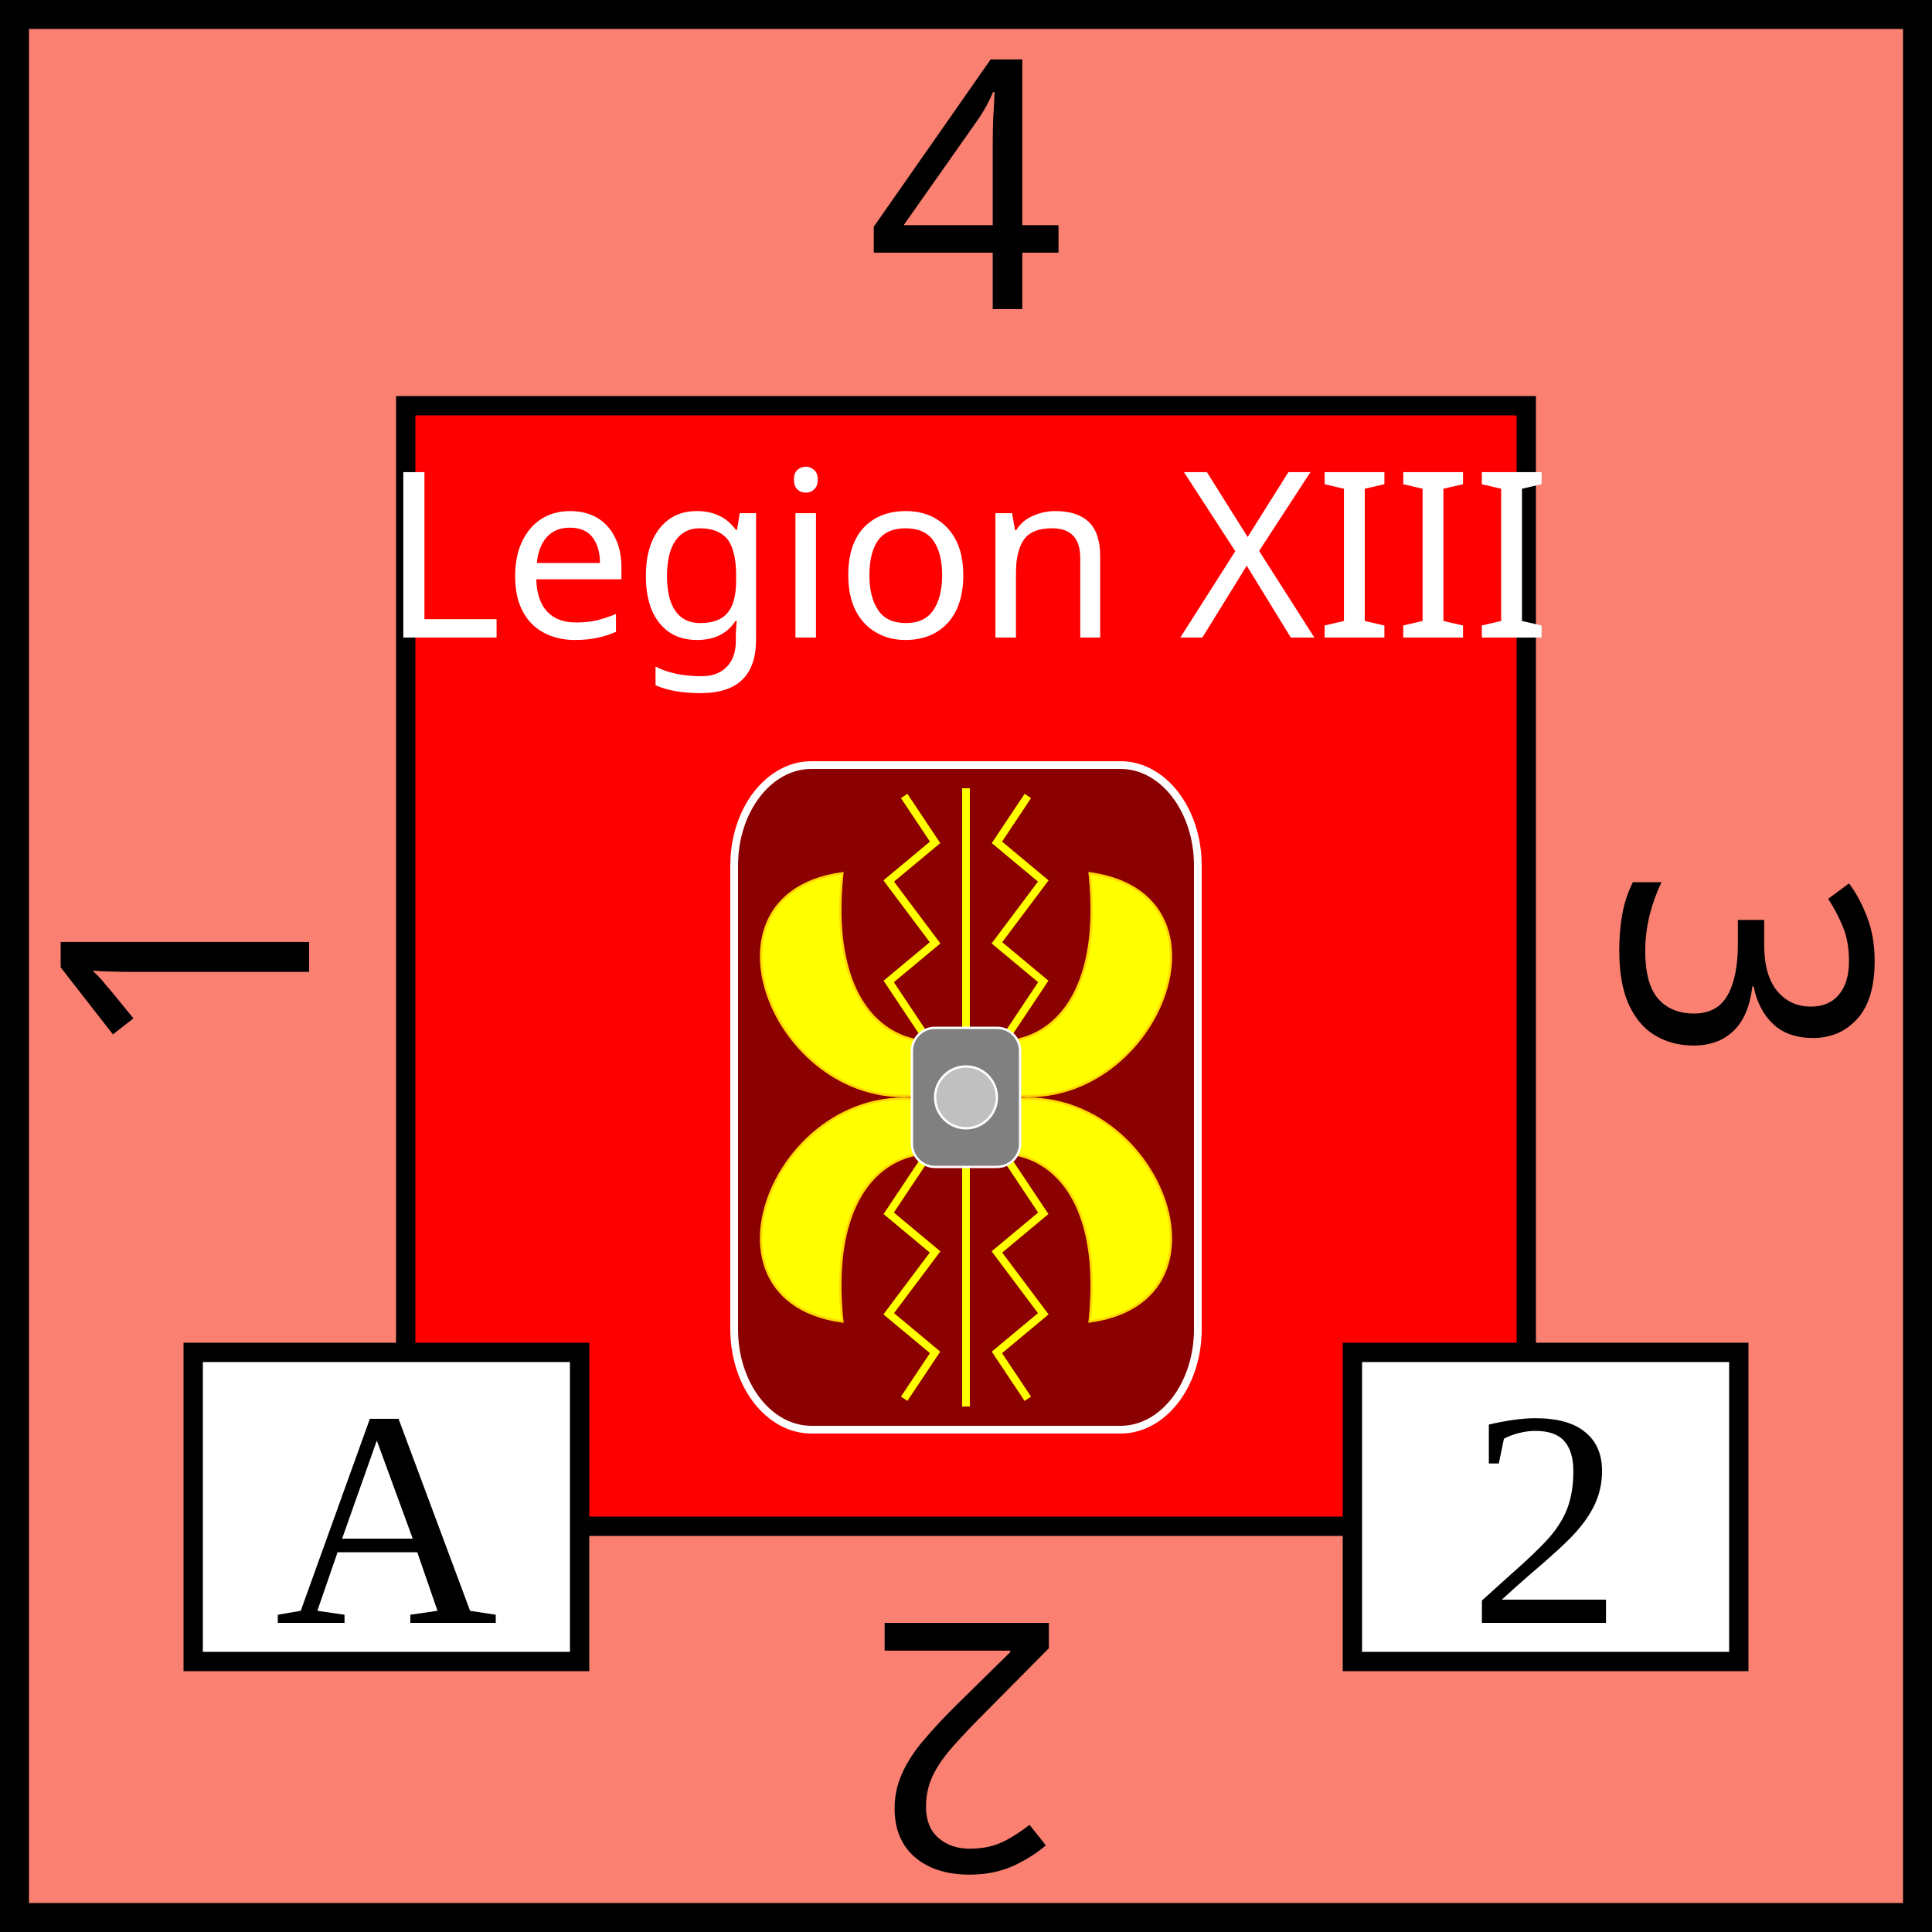
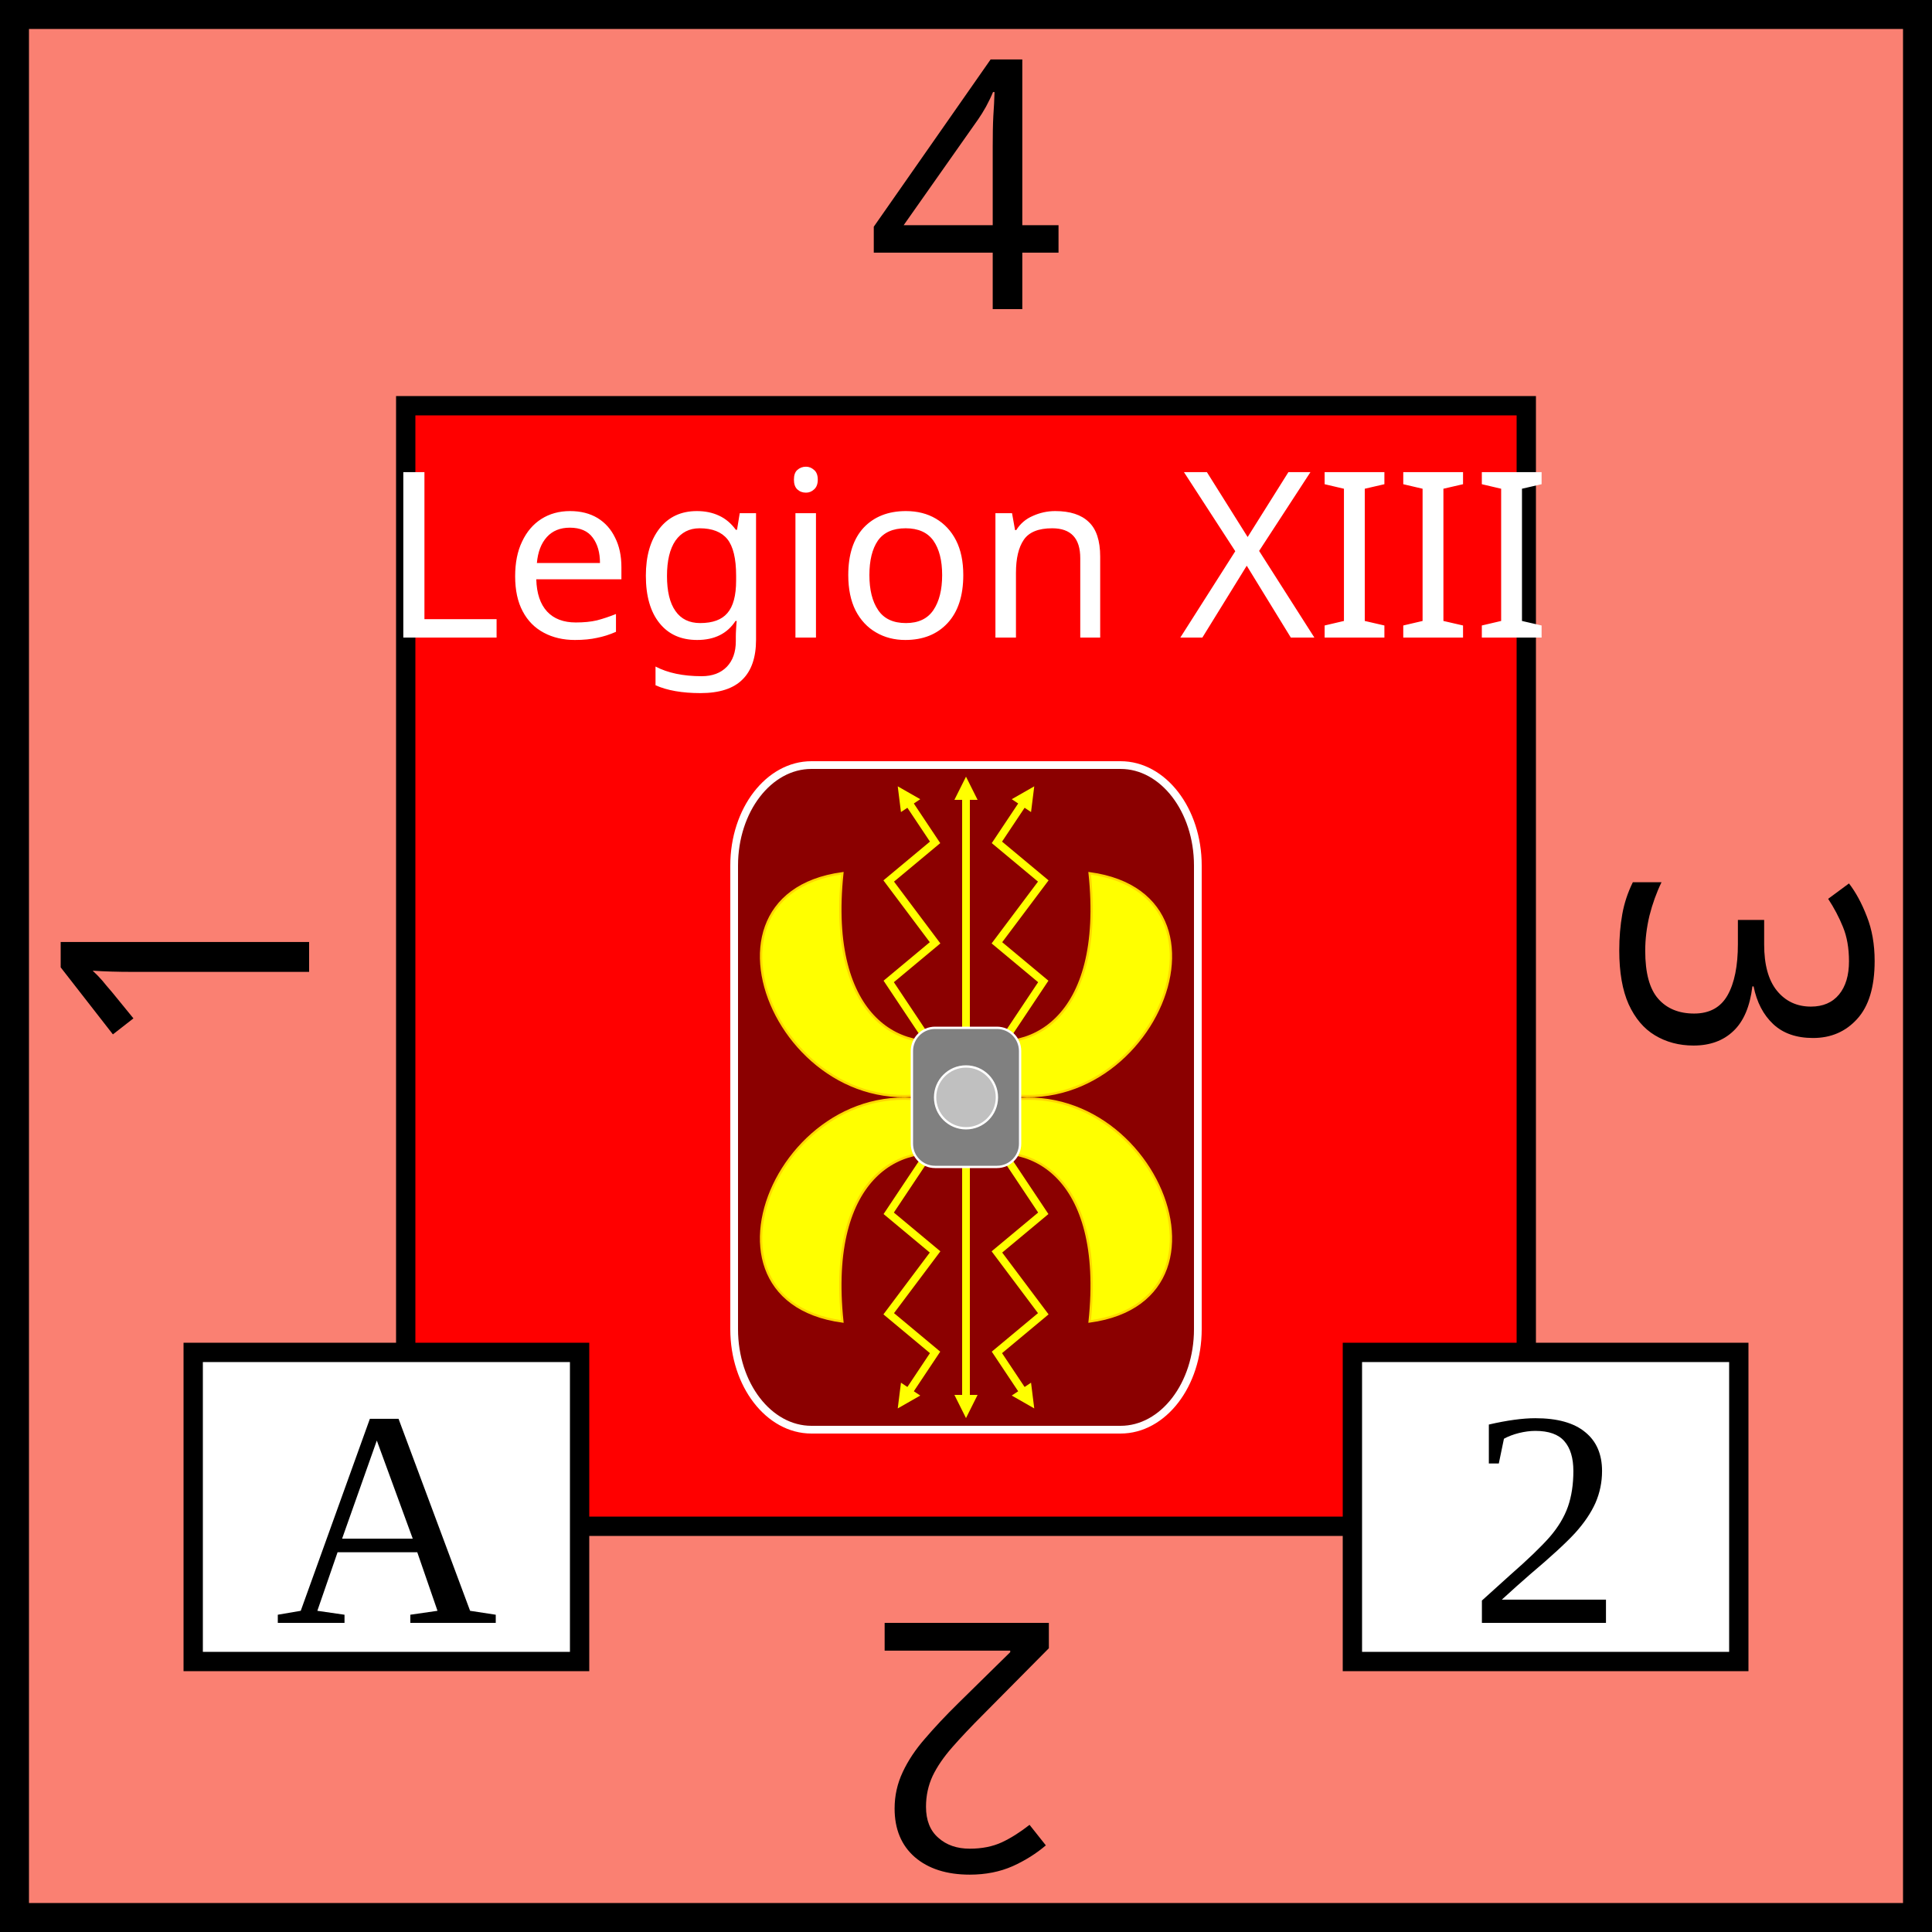
<svg xmlns="http://www.w3.org/2000/svg" viewBox="0 0 100 100" width="100" height="100">
+   <defs>
+     <marker id="arrow" viewBox="0 0 10 10" refX="5" refY="5" markerWidth="3" markerHeight="3" orient="auto-start-reverse" fill="yellow">
+       <path d="M 0 0 L 10 5 L 0 10 z" />
+     </marker>
+   </defs>
  <rect id="background" fill="salmon" height="100" width="100" stroke="black" stroke-width="3" />
  <g id="legion" text-anchor="middle" font-size="12" font-family="Papyrus">
    <rect x="21" y="21" width="58" height="58" fill="red" stroke="black" />
    <text x="50" y="33" fill="white">Legion XIII</text>
  </g>
  <g id="shield" transform="scale(0.4) translate(75,92)">
    <rect id="shield_outline" x="20" y="7" width="60" height="86" fill="darkred" stroke="white" stroke-width="1" rx="10" ry="13" />
    <g id="wings" stroke="gold" stroke-width="0.3" fill="yellow">
      <path id="wing" d="           M 50 42           C 42,45 32,40 34,21           C 12,24 28,58 50,48         " />
      <use href="#wing" transform="translate(100,0) scale(-1,1)" />
      <use href="#wing" transform="translate(0,100) scale(1,-1)" />
      <use href="#wing" transform="translate(100,100) scale(-1,-1)" />
    </g>
    <g id="bolts">
      <line x1="50" y1="50" x2="50" y2="10" stroke="yellow" marker-end="url(#arrow)" />
      <line x1="50" y1="50" x2="50" y2="90" stroke="yellow" marker-end="url(#arrow)" />
      <polyline id="bolt" points="           50,50           40,35           46,30           40,22           46,17           42,11         " stroke="yellow" fill="none" marker-end="url(#arrow)" />
      <use href="#bolt" transform="translate(100,0) scale(-1,1)" />
      <use href="#bolt" transform="translate(100,100) scale(-1,-1)" />
      <use href="#bolt" transform="translate(0,100) scale(1,-1)" />
    </g>
    <g id="center">
      <rect x="43" y="41" width="14" height="18" fill="grey" stroke="white" stroke-width="0.3" rx="3" />
      <circle cx="50" cy="50" r="4" fill="silver" stroke="white" stroke-width="0.3" />
    </g>
  </g>
  <g id="attributes" text-anchor="middle" font-size="16">
    <rect id="initiative" x="10" y="70" height="16" width="20" fill="white" stroke="black" />
    <text x="20" y="84">A</text>
    <rect id="firepower" x="70" y="70" height="16" width="20" fill="white" stroke="black" />
    <text x="80" y="84">2</text>
  </g>
  <g id="strength" text-anchor="middle" font-family="Papyrus" font-size="18">
    <text x="50" y="16">4</text>
    <text x="50" y="16" transform="rotate(90,50,50)">3</text>
    <text x="50" y="16" transform="rotate(180,50,50)">2</text>
    <text x="50" y="16" transform="rotate(270,50,50)">1</text>
  </g>
</svg>
